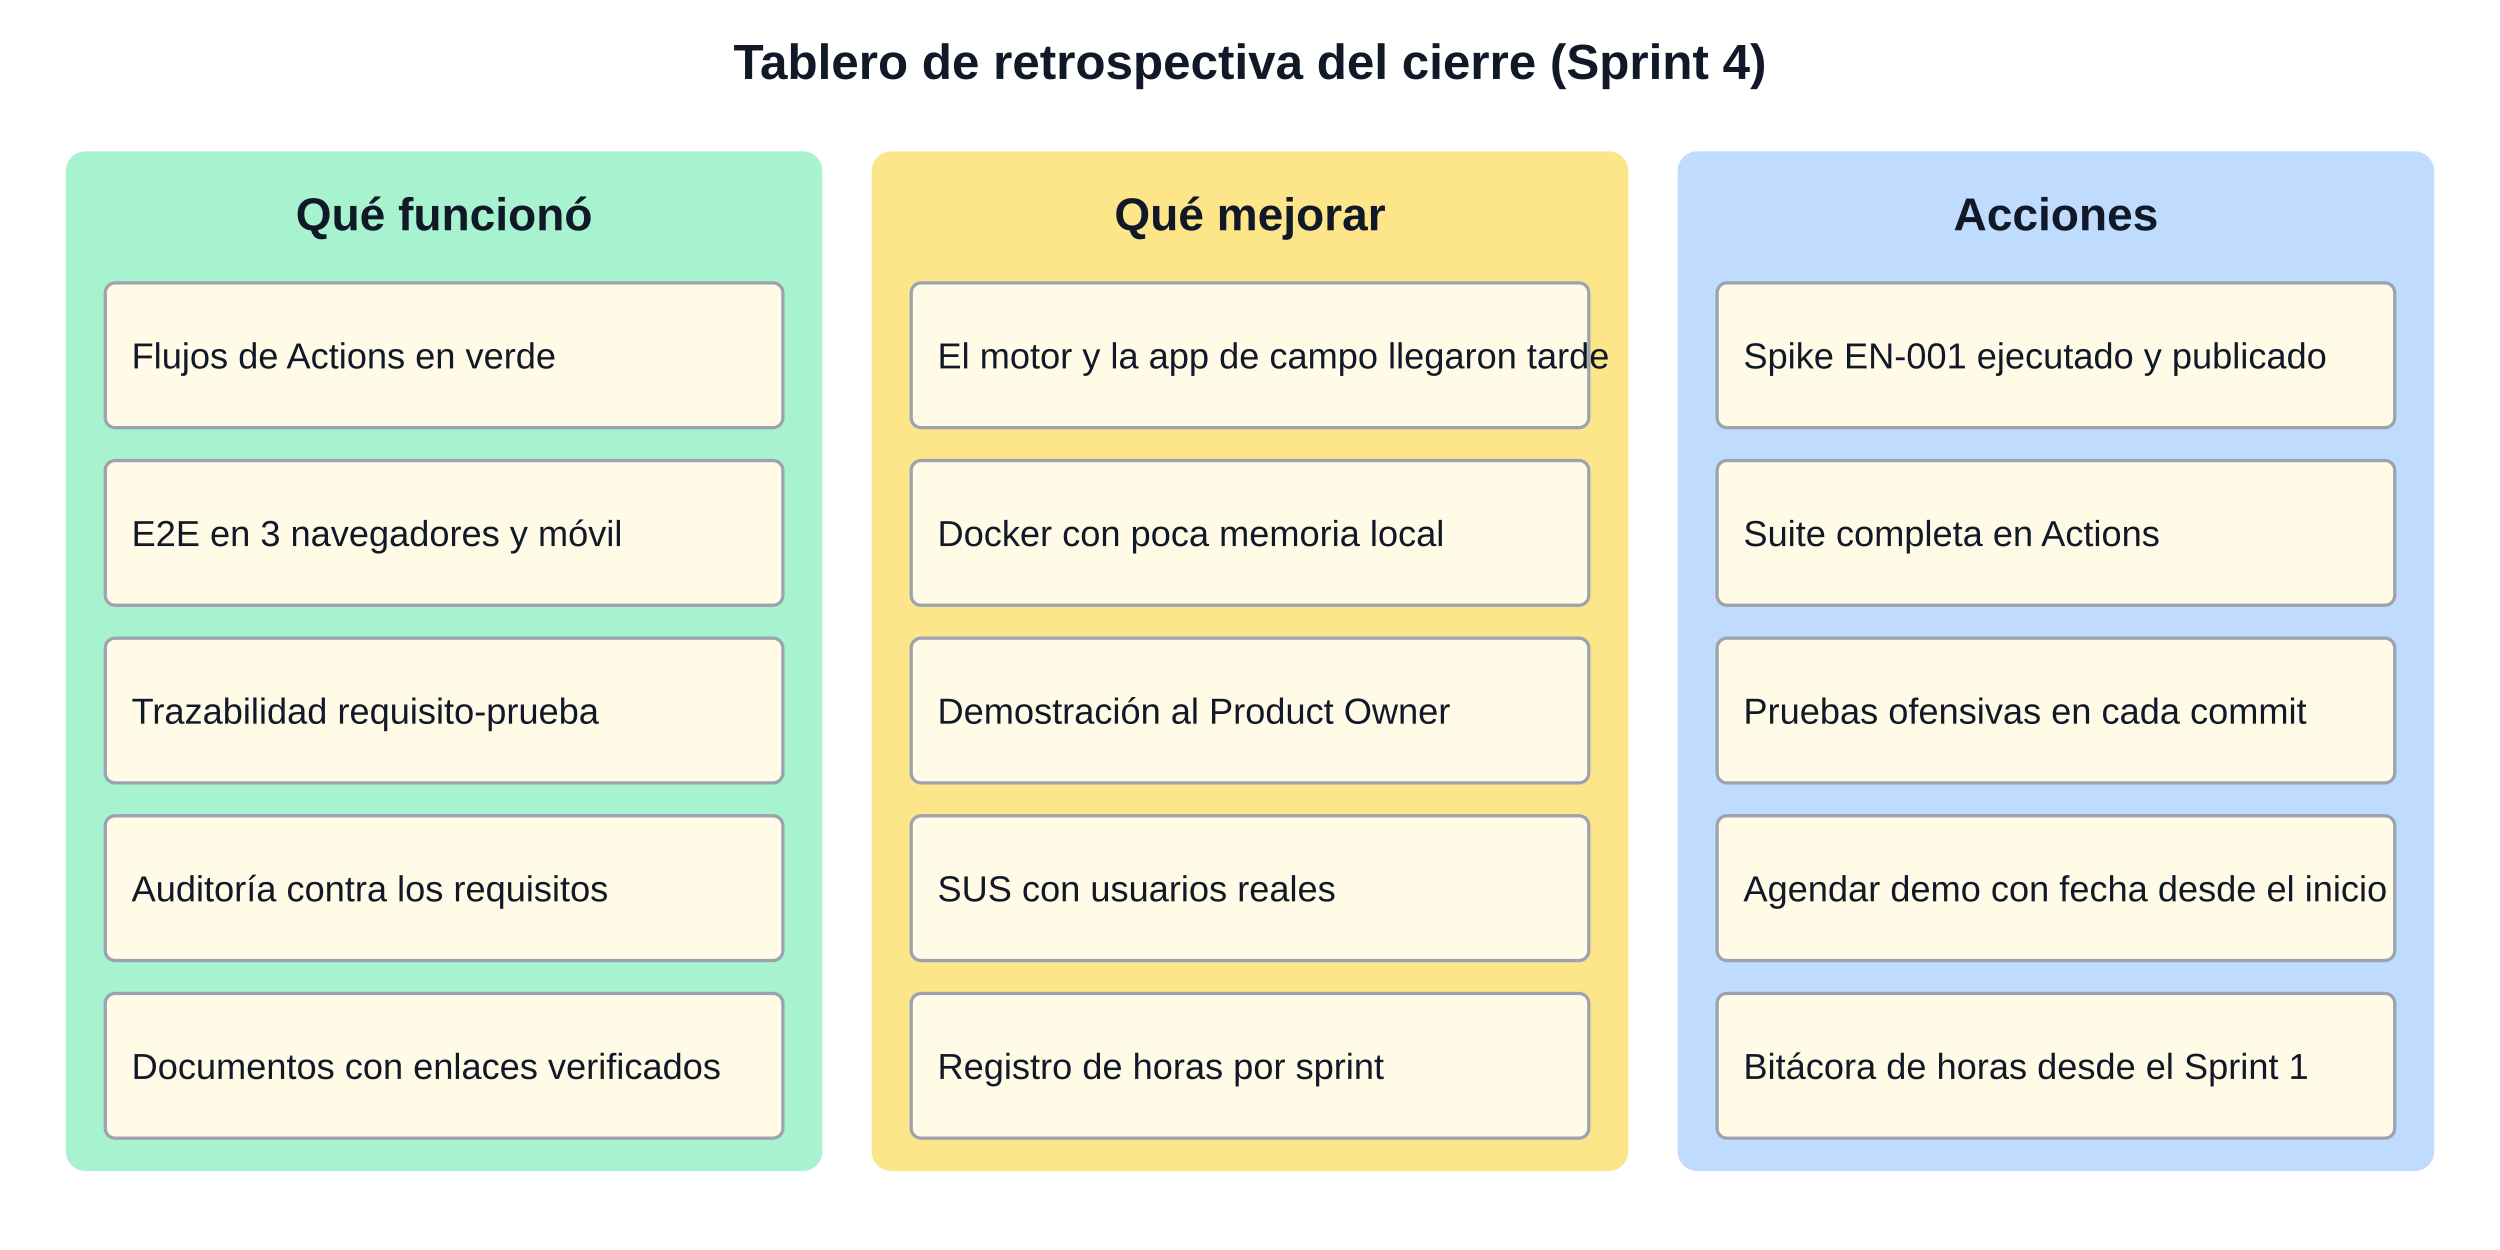
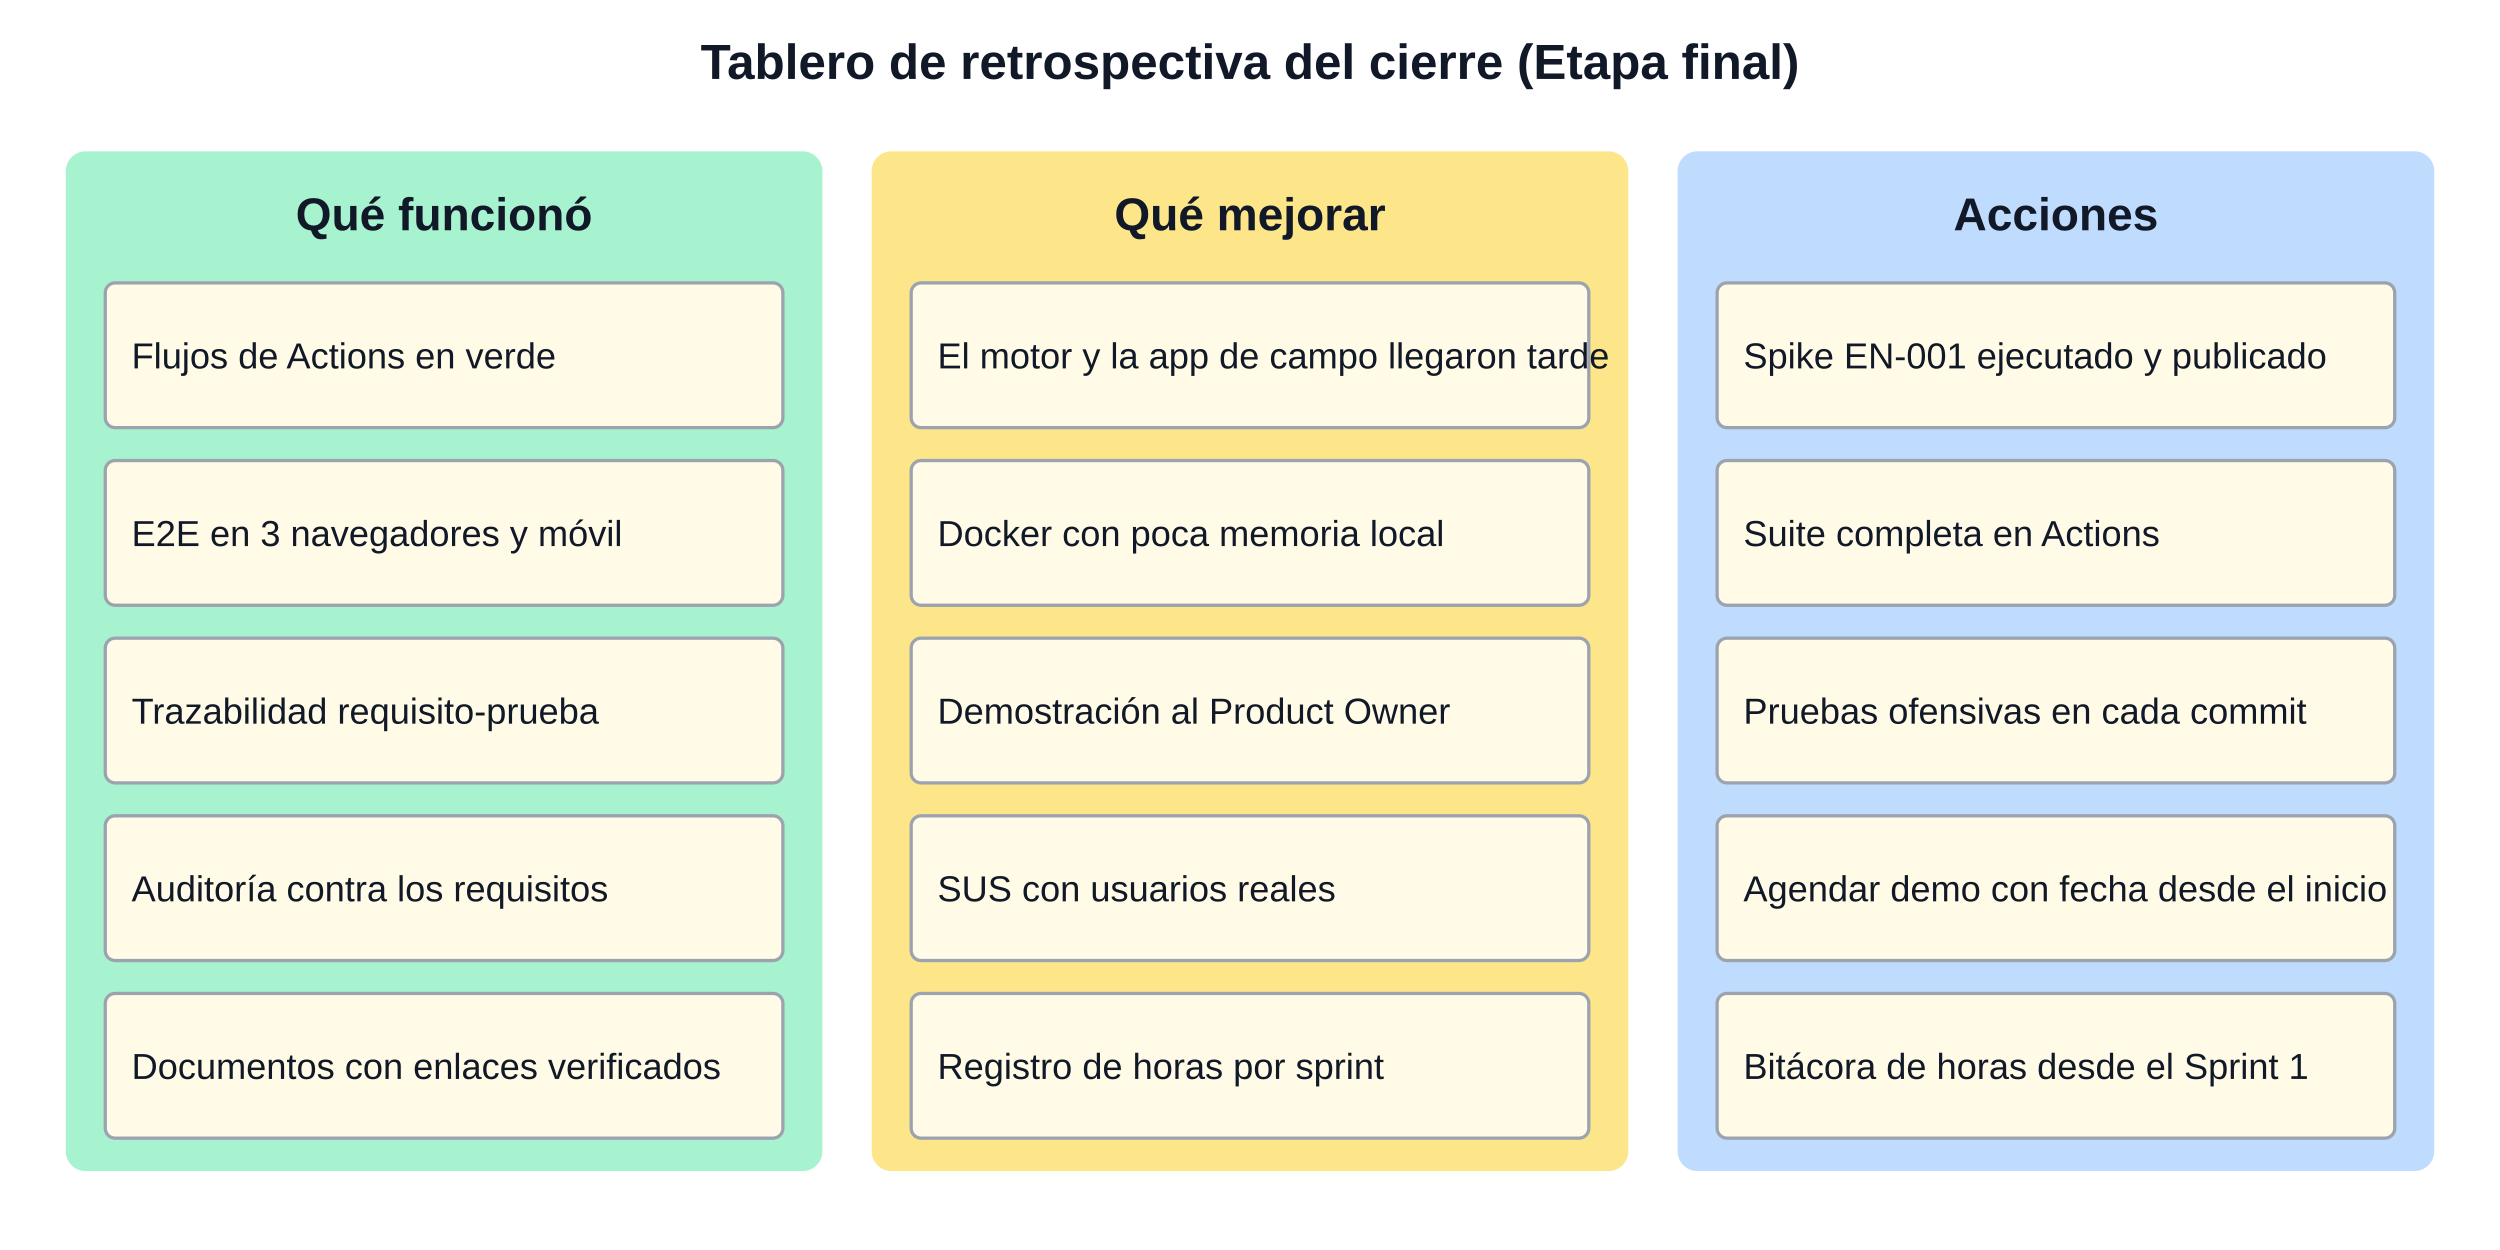
- <svg xmlns="http://www.w3.org/2000/svg" viewBox="0 0 760 380" width="760" height="380" font-family="Arial, sans-serif" role="img" aria-label="Tablero de retrospectiva del cierre (Sprint 4)">
+ <svg xmlns="http://www.w3.org/2000/svg" viewBox="0 0 760 380" width="760" height="380" font-family="Arial, sans-serif" role="img" aria-label="Tablero de retrospectiva del cierre (Etapa final)">
  <rect width="760" height="380" fill="#ffffff" />
-   <text x="380.0" y="24" text-anchor="middle" font-size="15" font-weight="bold" fill="#111827">Tablero de retrospectiva del cierre (Sprint 4)</text>
+   <text x="380.0" y="24" text-anchor="middle" font-size="15" font-weight="bold" fill="#111827">Tablero de retrospectiva del cierre (Etapa final)</text>
  <rect x="20" y="46" width="230" height="310" fill="#a7f3d0" rx="6" />
  <text x="135" y="70" text-anchor="middle" font-size="14" font-weight="bold" fill="#111827">Qué funcionó</text>
  <rect x="32" y="86" width="206" height="44" fill="#fffbe6" stroke="#9ca3af" rx="3" />
  <text x="40" y="112" font-size="11" fill="#111827">Flujos de Actions en verde</text>
  <rect x="32" y="140" width="206" height="44" fill="#fffbe6" stroke="#9ca3af" rx="3" />
  <text x="40" y="166" font-size="11" fill="#111827">E2E en 3 navegadores y móvil</text>
  <rect x="32" y="194" width="206" height="44" fill="#fffbe6" stroke="#9ca3af" rx="3" />
  <text x="40" y="220" font-size="11" fill="#111827">Trazabilidad requisito-prueba</text>
  <rect x="32" y="248" width="206" height="44" fill="#fffbe6" stroke="#9ca3af" rx="3" />
  <text x="40" y="274" font-size="11" fill="#111827">Auditoría contra los requisitos</text>
  <rect x="32" y="302" width="206" height="44" fill="#fffbe6" stroke="#9ca3af" rx="3" />
  <text x="40" y="328" font-size="11" fill="#111827">Documentos con enlaces verificados</text>
  <rect x="265" y="46" width="230" height="310" fill="#fde68a" rx="6" />
  <text x="380" y="70" text-anchor="middle" font-size="14" font-weight="bold" fill="#111827">Qué mejorar</text>
  <rect x="277" y="86" width="206" height="44" fill="#fffbe6" stroke="#9ca3af" rx="3" />
  <text x="285" y="112" font-size="11" fill="#111827">El motor y la app de campo llegaron tarde</text>
  <rect x="277" y="140" width="206" height="44" fill="#fffbe6" stroke="#9ca3af" rx="3" />
  <text x="285" y="166" font-size="11" fill="#111827">Docker con poca memoria local</text>
  <rect x="277" y="194" width="206" height="44" fill="#fffbe6" stroke="#9ca3af" rx="3" />
  <text x="285" y="220" font-size="11" fill="#111827">Demostración al Product Owner</text>
  <rect x="277" y="248" width="206" height="44" fill="#fffbe6" stroke="#9ca3af" rx="3" />
  <text x="285" y="274" font-size="11" fill="#111827">SUS con usuarios reales</text>
  <rect x="277" y="302" width="206" height="44" fill="#fffbe6" stroke="#9ca3af" rx="3" />
  <text x="285" y="328" font-size="11" fill="#111827">Registro de horas por sprint</text>
  <rect x="510" y="46" width="230" height="310" fill="#bfdbfe" rx="6" />
  <text x="625" y="70" text-anchor="middle" font-size="14" font-weight="bold" fill="#111827">Acciones</text>
  <rect x="522" y="86" width="206" height="44" fill="#fffbe6" stroke="#9ca3af" rx="3" />
  <text x="530" y="112" font-size="11" fill="#111827">Spike EN-001 ejecutado y publicado</text>
  <rect x="522" y="140" width="206" height="44" fill="#fffbe6" stroke="#9ca3af" rx="3" />
  <text x="530" y="166" font-size="11" fill="#111827">Suite completa en Actions</text>
  <rect x="522" y="194" width="206" height="44" fill="#fffbe6" stroke="#9ca3af" rx="3" />
  <text x="530" y="220" font-size="11" fill="#111827">Pruebas ofensivas en cada commit</text>
  <rect x="522" y="248" width="206" height="44" fill="#fffbe6" stroke="#9ca3af" rx="3" />
  <text x="530" y="274" font-size="11" fill="#111827">Agendar demo con fecha desde el inicio</text>
  <rect x="522" y="302" width="206" height="44" fill="#fffbe6" stroke="#9ca3af" rx="3" />
  <text x="530" y="328" font-size="11" fill="#111827">Bitácora de horas desde el Sprint 1</text>
</svg>
